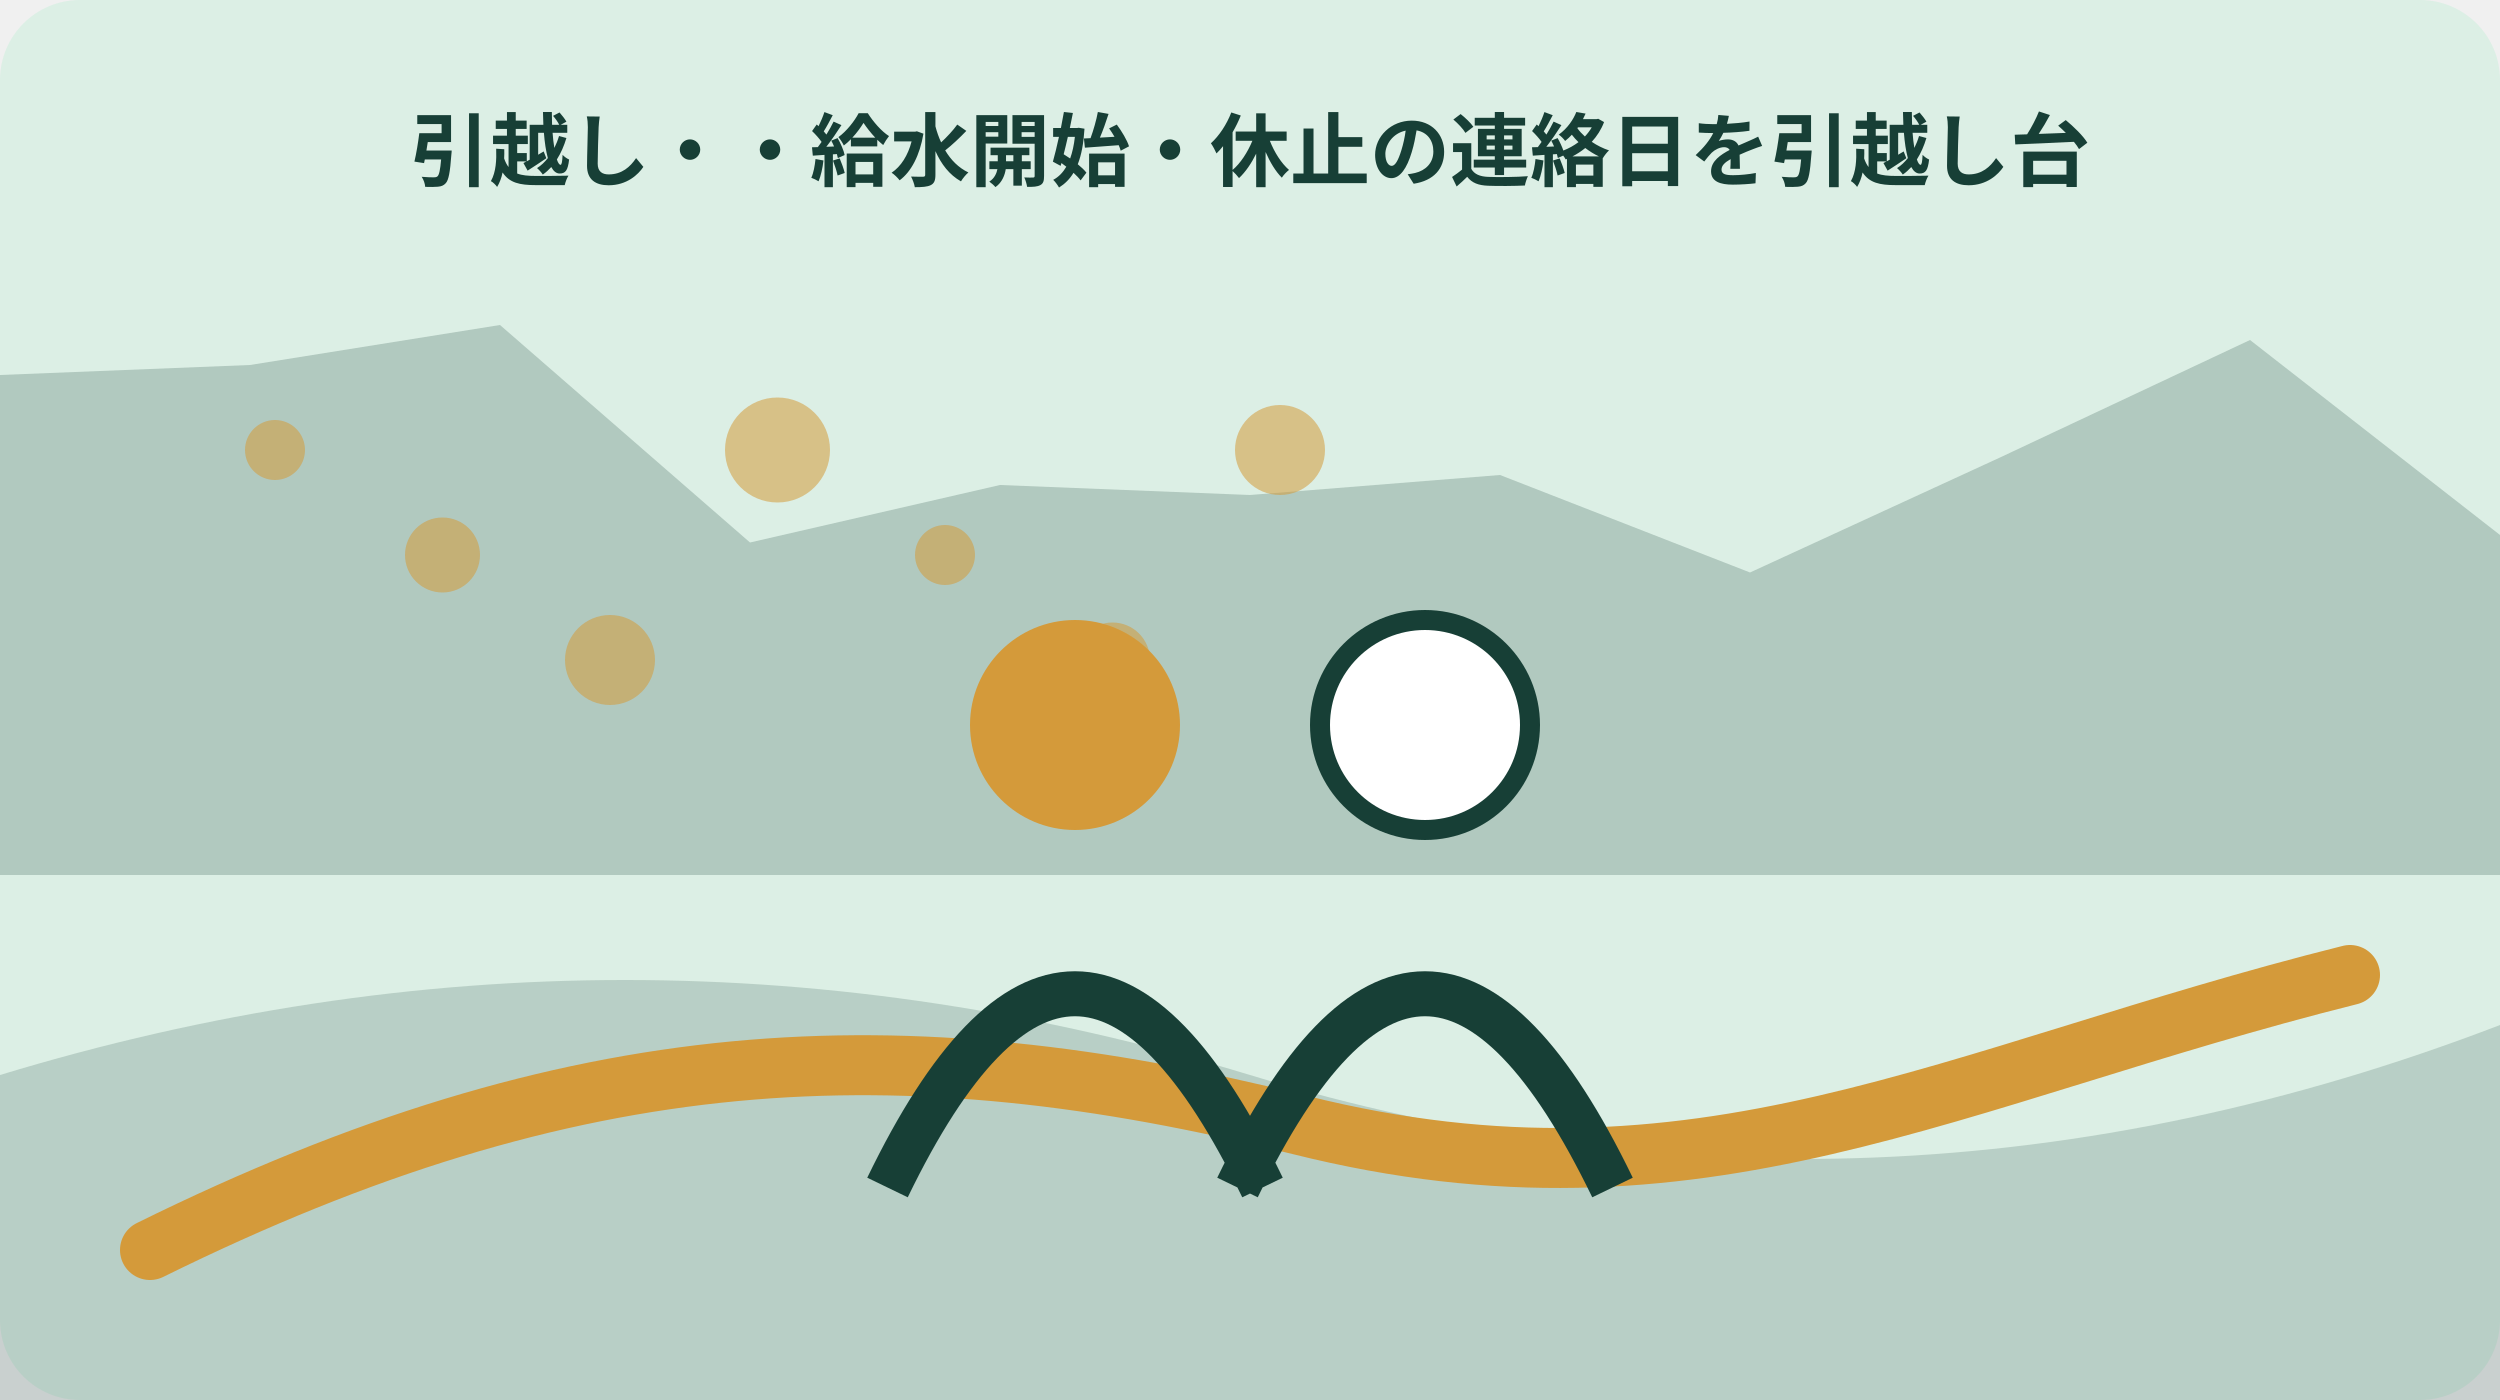
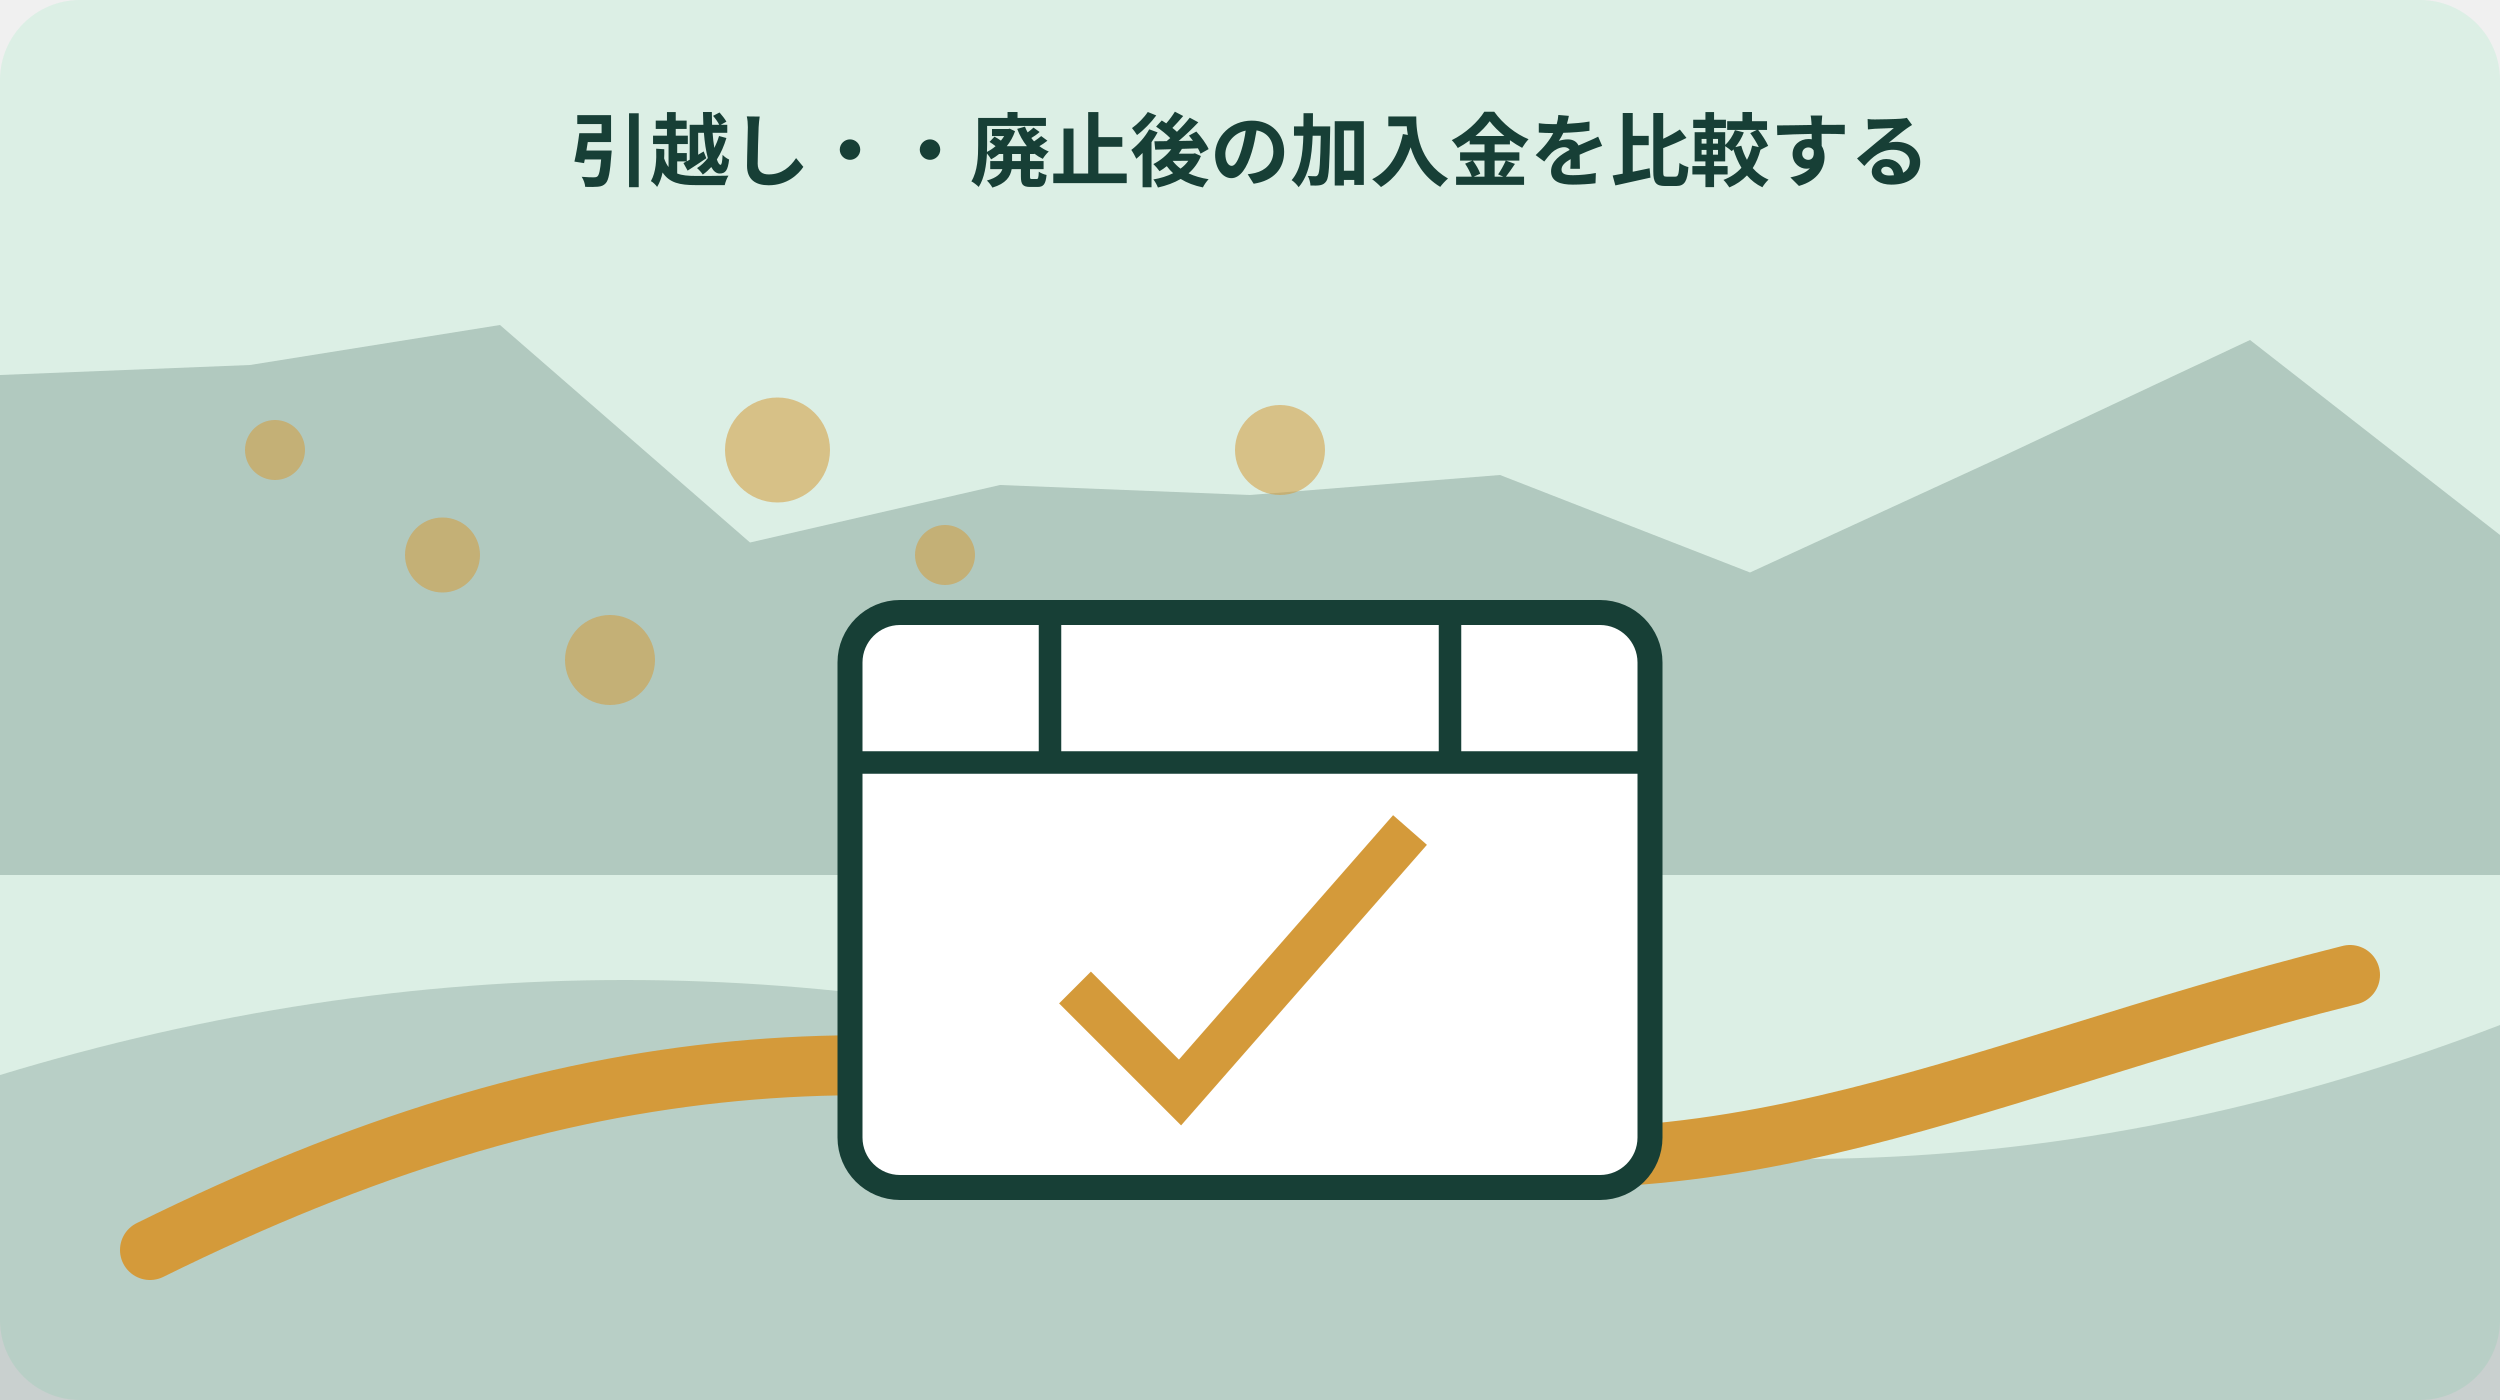
<svg xmlns="http://www.w3.org/2000/svg" width="1000" height="560" viewBox="0 0 1000 560" role="img" aria-labelledby="title desc" data-illustration="mori-editorial" data-topic-id="234" data-scene-index="3">
  <rect width="1000" height="560" rx="32" fill="#dcefe5" />
  <polygon points="0,150 100,146 200,130 300,217 400,194 500,198 600,190 700,229 800,183 900,136 1000,214 1000,350 0,350" fill="#173f36" opacity=".22" />
  <path d="M0 430 Q250 354 500 430 T1000 410 V560 H0Z" fill="#173f36" opacity=".18" />
  <path d="M60 500 C230 416 360 410 520 450 S780 430 940 390" fill="none" stroke="#d49a3a" stroke-width="24" stroke-linecap="round" />
  <circle cx="110" cy="180" r="12" fill="#d49a3a" opacity=".55" />
  <circle cx="177" cy="222" r="15" fill="#d49a3a" opacity=".55" />
  <circle cx="244" cy="264" r="18" fill="#d49a3a" opacity=".55" />
  <circle cx="311" cy="180" r="21" fill="#d49a3a" opacity=".55" />
  <circle cx="378" cy="222" r="12" fill="#d49a3a" opacity=".55" />
  <circle cx="445" cy="264" r="15" fill="#d49a3a" opacity=".55" />
  <circle cx="512" cy="180" r="18" fill="#d49a3a" opacity=".55" />
-   <g data-scene="people">
-     <circle cx="430" cy="290" r="42" fill="#d49a3a" />
-     <circle cx="570" cy="290" r="42" fill="#fff" stroke="#173f36" stroke-width="8" />
-     <path d="M355 475q75-155 150 0M495 475q75-155 150 0" fill="none" stroke="#173f36" stroke-width="18" />
+   <g data-scene="moving-calendar">
+     <rect x="340" y="245" width="320" height="230" rx="20" fill="#fff" stroke="#173f36" stroke-width="10" />
+     <path d="M340 305h320M420 245v60M580 245v60" stroke="#173f36" stroke-width="9" />
+     <path d="m430 395 42 42 92-105" fill="none" stroke="#d49a3a" stroke-width="18" />
  </g>
-   <text x="500" y="72" text-anchor="middle" font-family="sans-serif" font-size="32" font-weight="700" fill="#173f36">引越し・・給水開始・休止の連絡日を引越し台</text>
+   <text x="500" y="72" text-anchor="middle" font-family="sans-serif" font-size="32" font-weight="700" fill="#173f36">引越し・・廃止後の加入金を比較する</text>
</svg>
